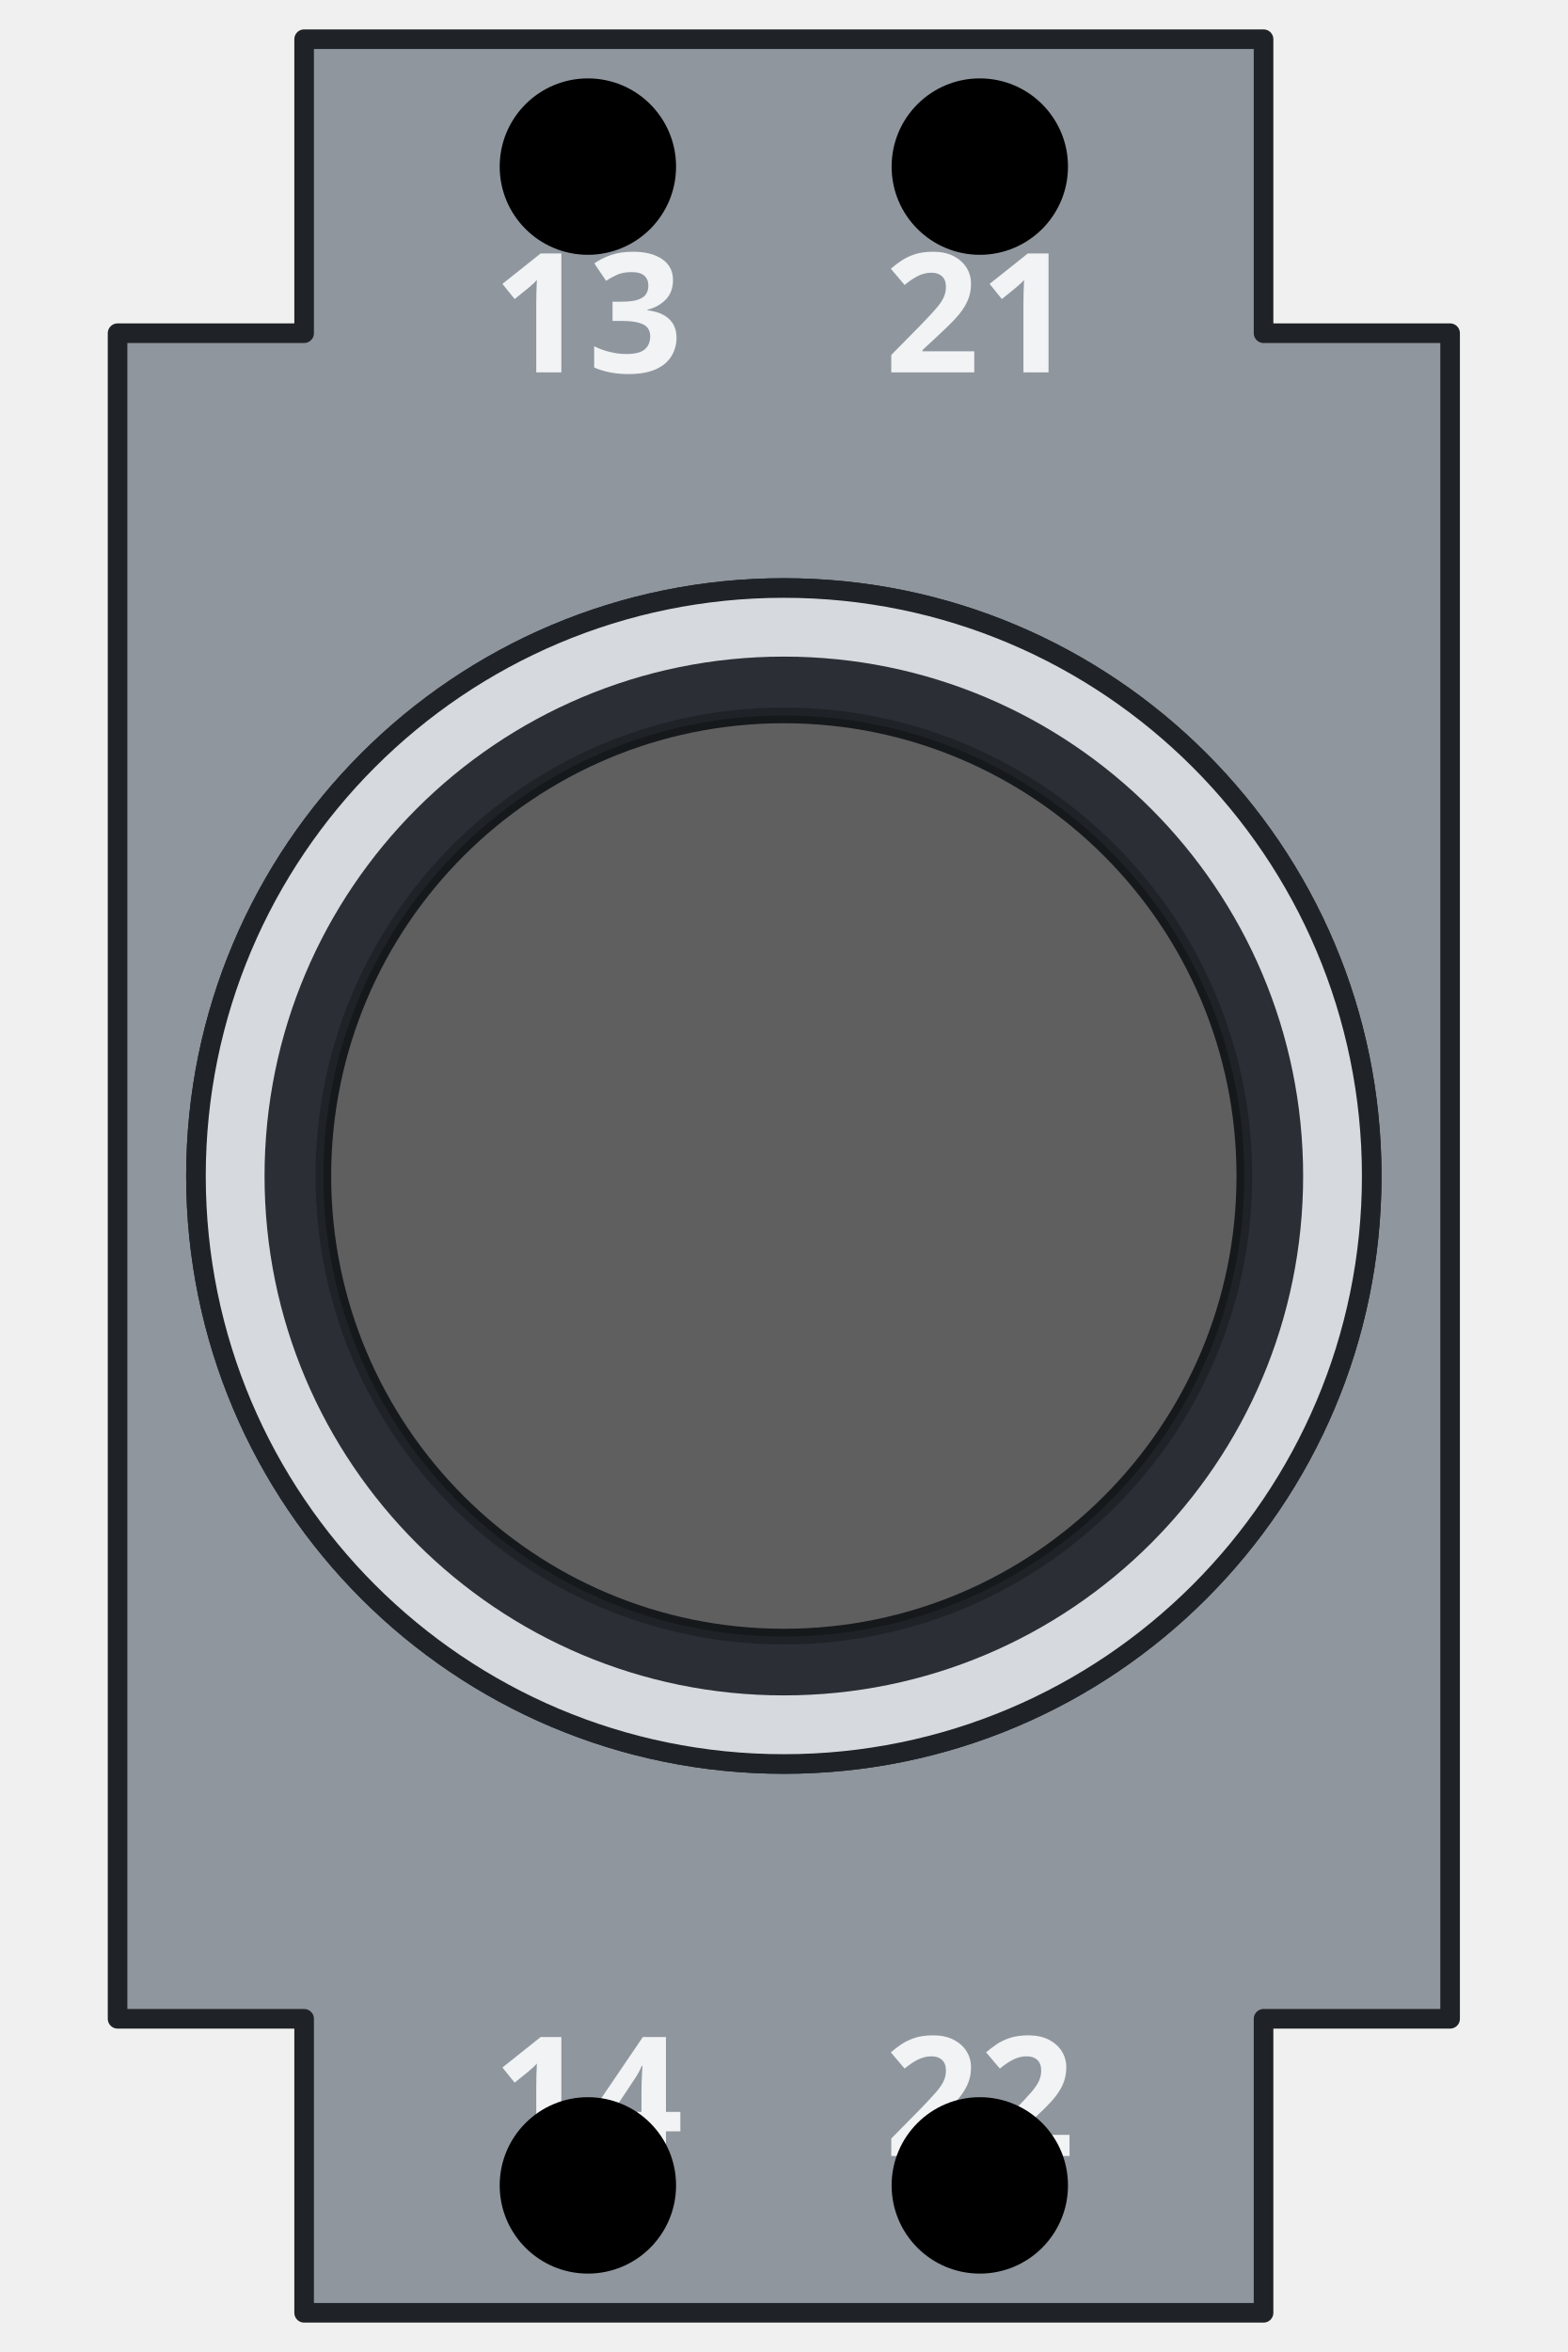
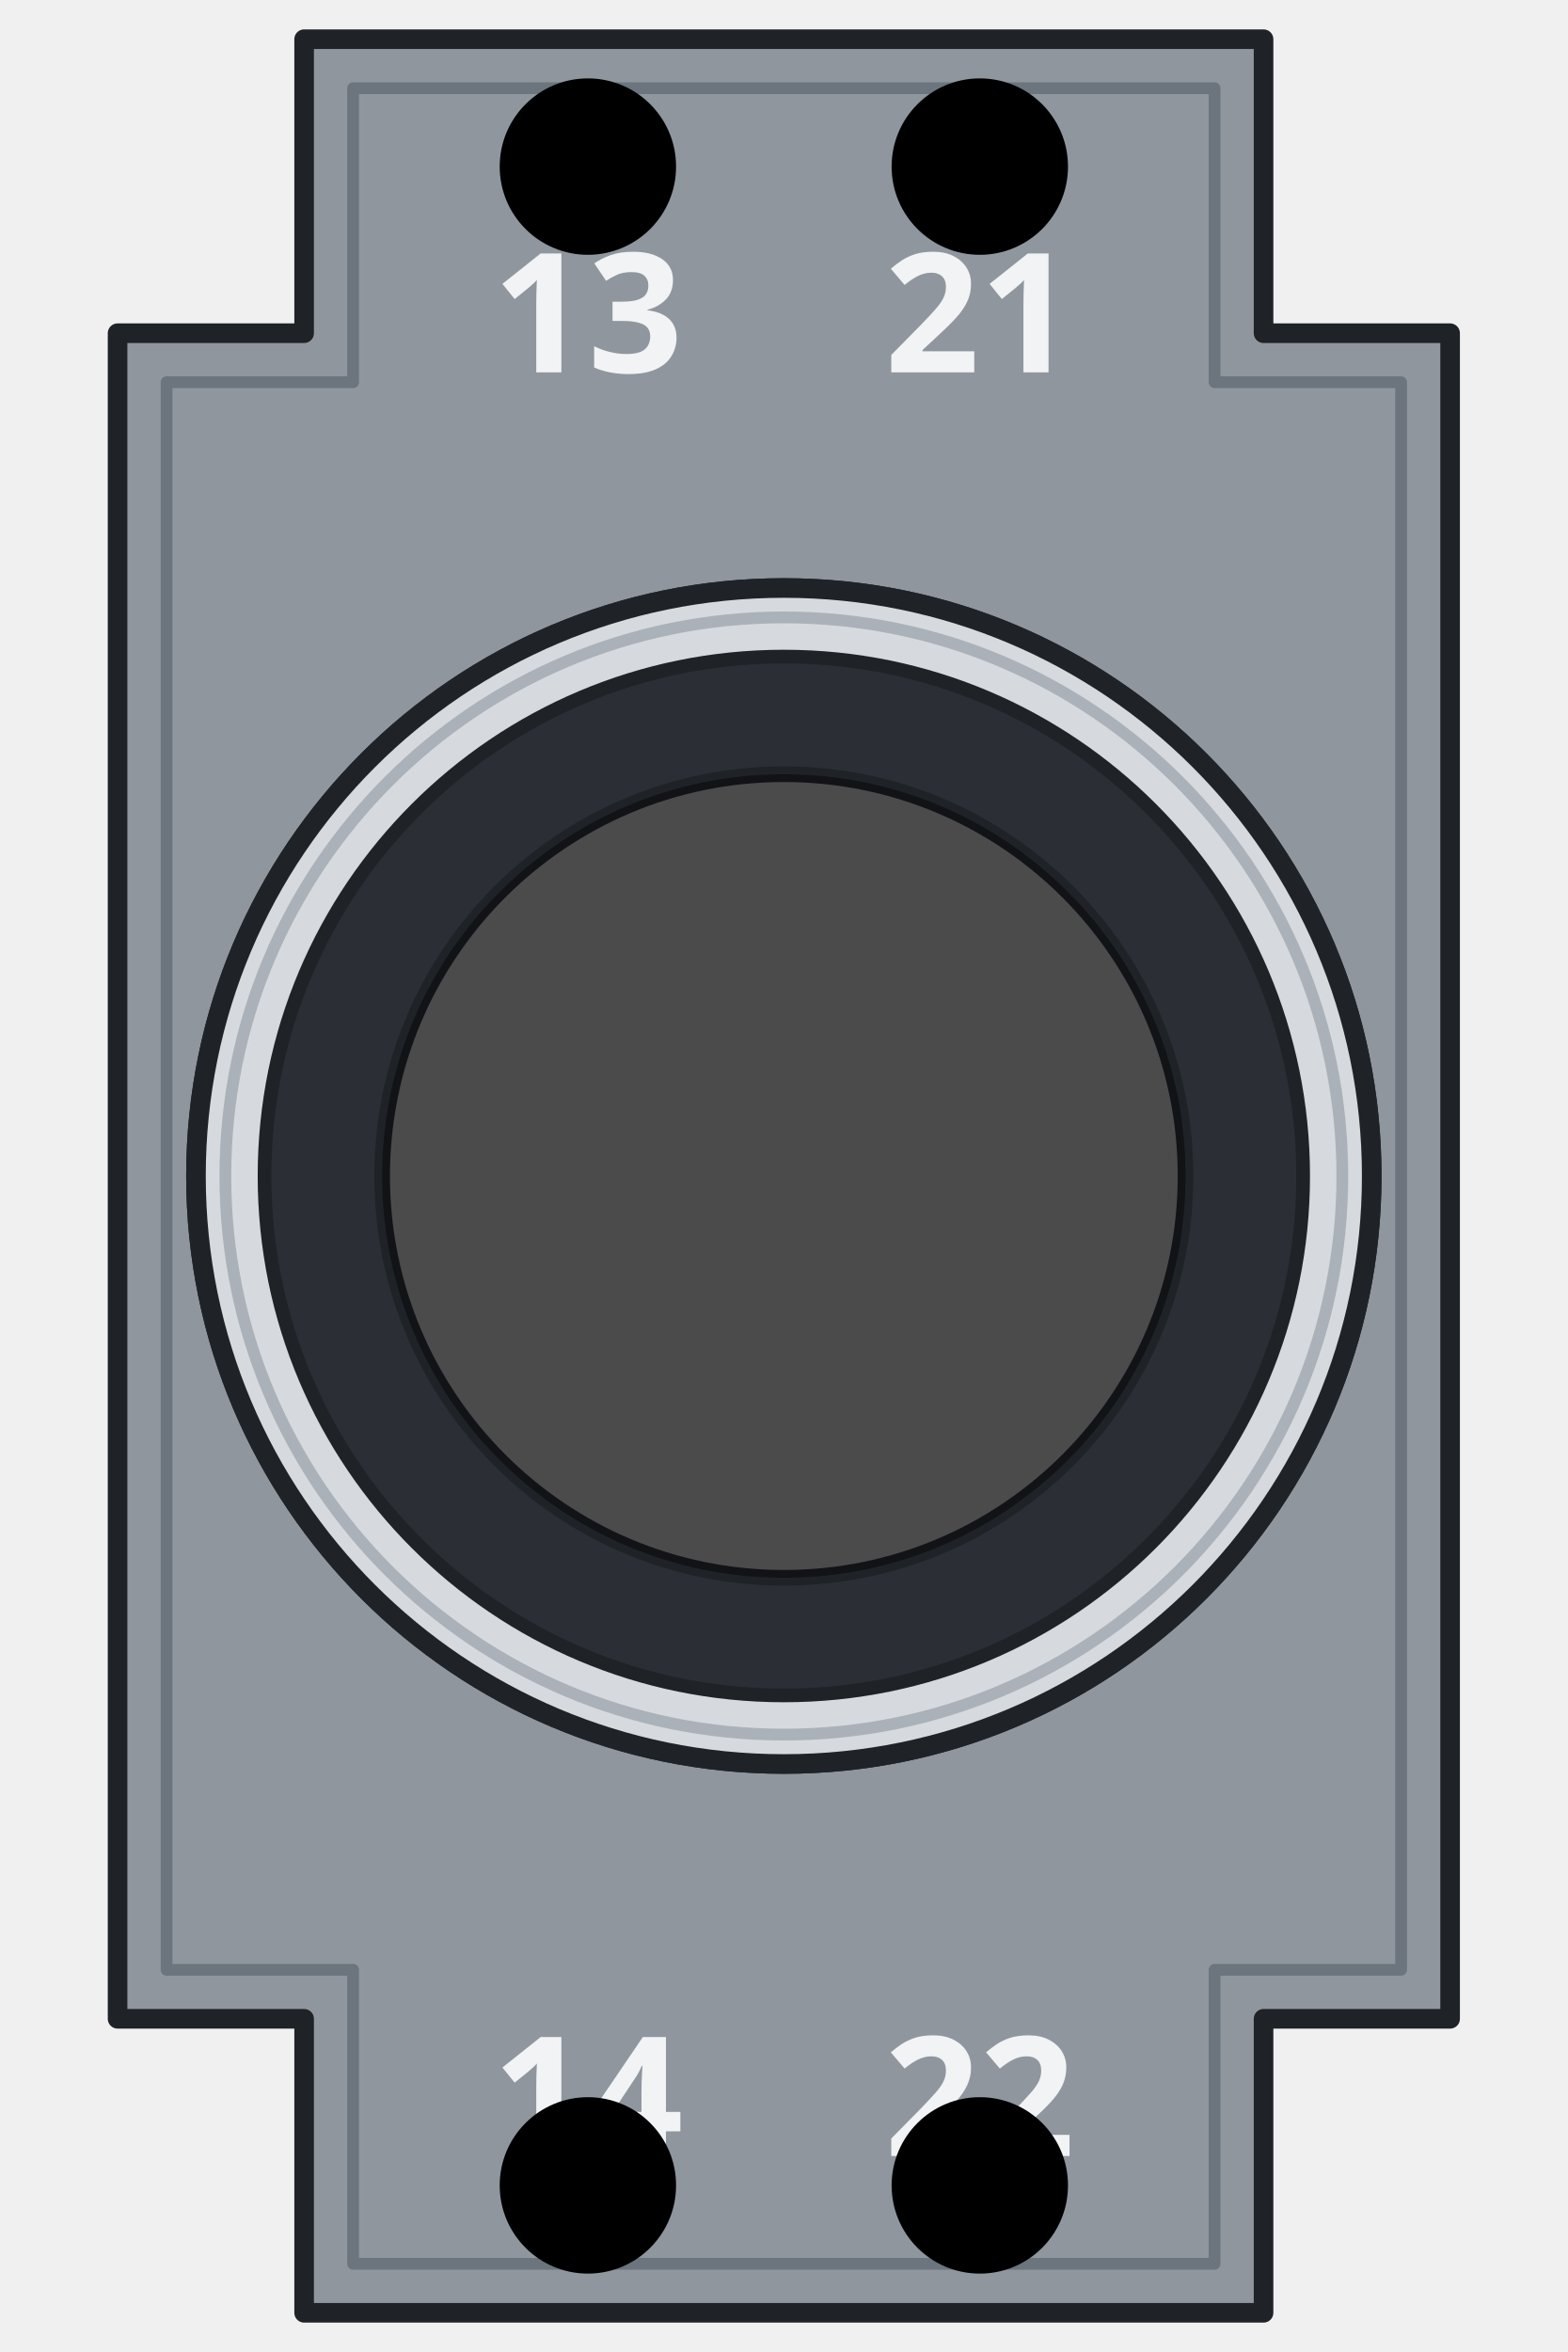
<svg xmlns="http://www.w3.org/2000/svg" viewBox="0 0 160 240" width="160" height="240" font-family="Segoe UI,Noto Sans,Arial,sans-serif">
  <path d="M31.04 4 H128.96 V34 H148 V206 H128.96 V236 H31.04 V206 H12 V34 H31.04 Z" fill="#8f969e" stroke="#1f2328" stroke-width="2" stroke-linejoin="round" />
+   <path d="M36.04 9 H123.96 V39 H143 V201 H123.96 V231 H36.04 V201 H17 V39 H36.04 Z" fill="none" stroke="#6c747d" stroke-width="1.2" stroke-linejoin="round" />
  <text x="60" y="38" font-size="17" font-weight="800" fill="#f1f3f5" text-anchor="middle">13</text>
  <text x="100" y="38" font-size="17" font-weight="800" fill="#f1f3f5" text-anchor="middle">21</text>
  <text x="60" y="220" font-size="17" font-weight="800" fill="#f1f3f5" text-anchor="middle">14</text>
  <text x="100" y="220" font-size="17" font-weight="800" fill="#f1f3f5" text-anchor="middle">22</text>
  <g data-action="press" data-kind="momentary" style="cursor:pointer">
    <g data-show="!out.pressed">
      <circle cx="80" cy="120" r="60" fill="#d6dade" stroke="#1f2328" stroke-width="2" />
+       <circle cx="80" cy="120" r="57" fill="none" stroke="#aab1b9" stroke-width="1.2" />
      <circle cx="80" cy="120" r="52" fill="#888" stroke="#1f2328" stroke-width="1.6" data-fill="param.color" />
+       <circle cx="80" cy="120" r="46" fill="none" stroke="#ffffff" stroke-width="1.4" opacity=".35" />
    </g>
    <g data-show="out.pressed">
      <circle cx="80" cy="120" r="60" fill="#d6dade" stroke="#1f2328" stroke-width="2" />
-       <circle cx="80" cy="120" r="53" fill="#2b2f35" stroke="none" stroke-width="0" />
-       <circle cx="80" cy="120" r="47" fill="#888" stroke="#1f2328" stroke-width="1.6" data-fill="param.color" />
-       <circle cx="80" cy="120" r="47" fill="#000" stroke="none" stroke-width="0" opacity=".3" />
+       <circle cx="80" cy="120" r="57" fill="none" stroke="#aab1b9" stroke-width="1.2" />
+       <circle cx="80" cy="120" r="53" fill="#2b2f35" stroke="#1f2328" stroke-width="1.4" />
+       <circle cx="80" cy="120" r="41" fill="#888" stroke="#1f2328" stroke-width="1.6" data-fill="param.color" />
+       <circle cx="80" cy="120" r="41" fill="#000" stroke="none" stroke-width="0" opacity=".45" />
    </g>
  </g>
  <circle class="jw-term" data-term="13" cx="60" cy="17" r="9" />
  <circle class="jw-term" data-term="21" cx="100" cy="17" r="9" />
  <circle class="jw-term" data-term="14" cx="60" cy="223" r="9" data-side="b" />
  <circle class="jw-term" data-term="22" cx="100" cy="223" r="9" data-side="b" />
</svg>
